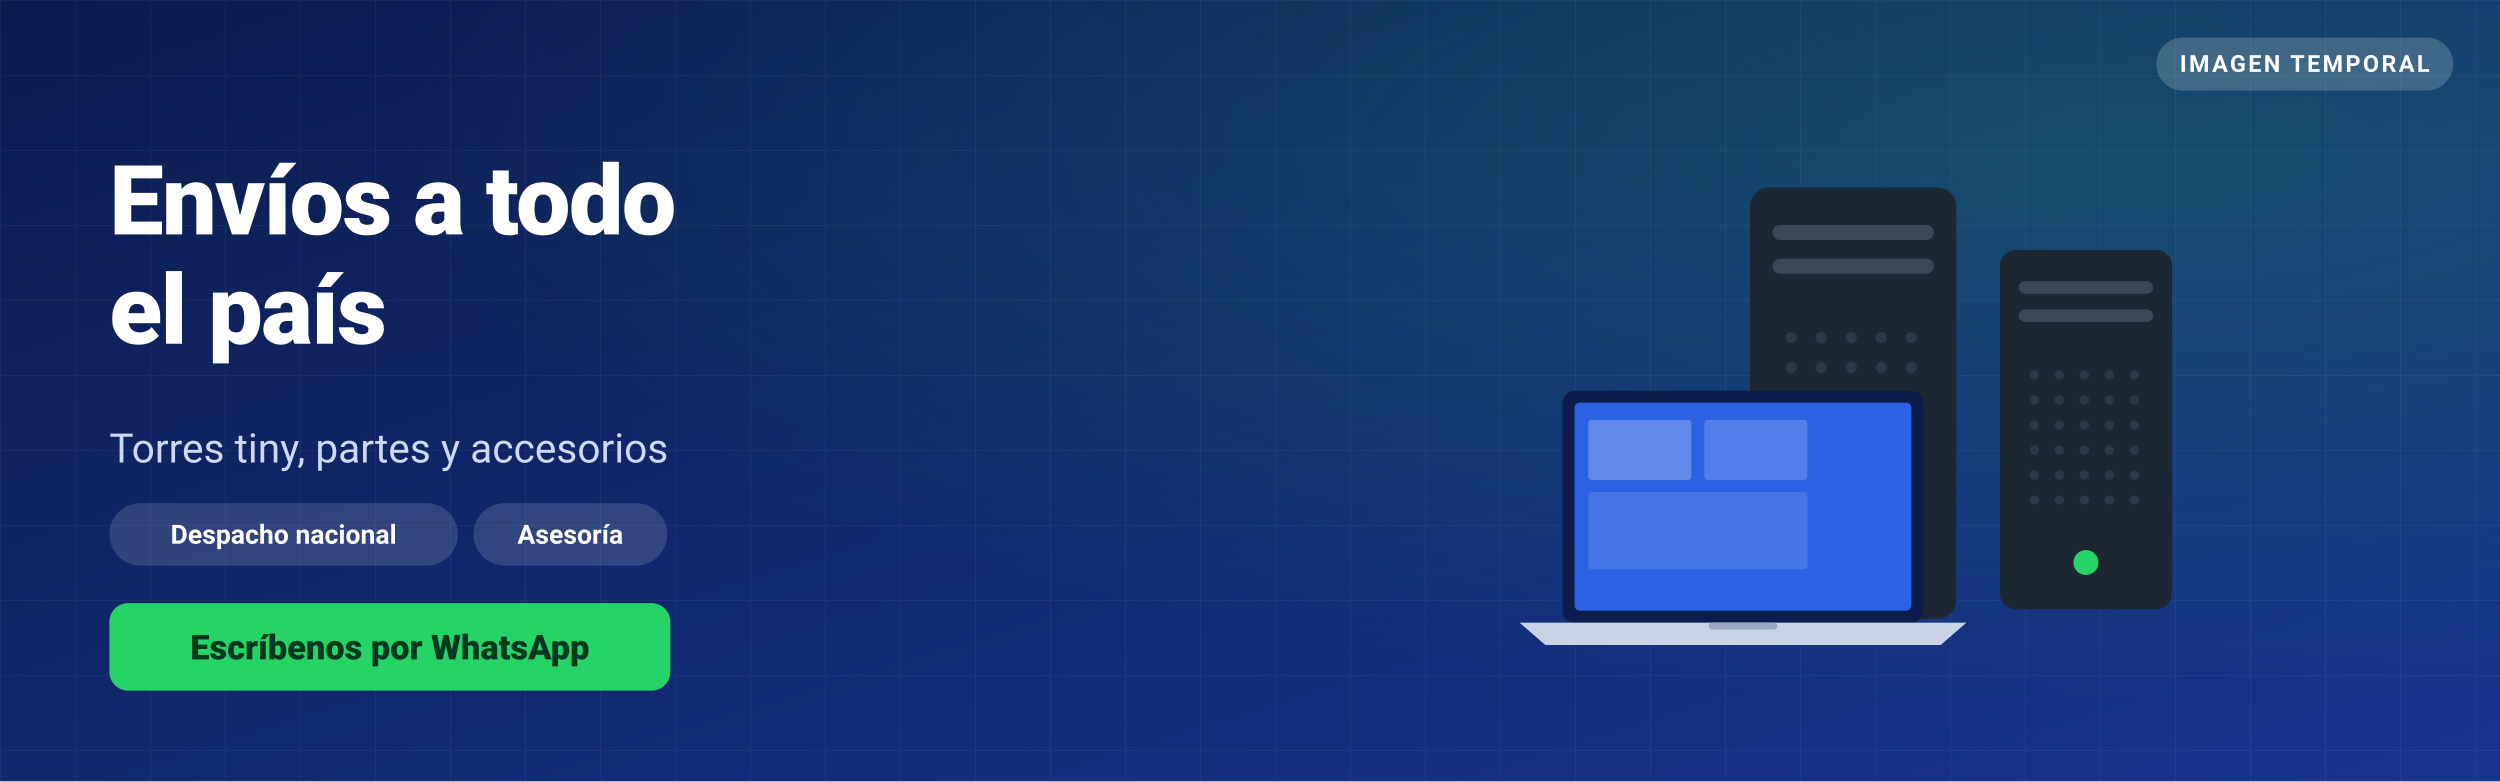
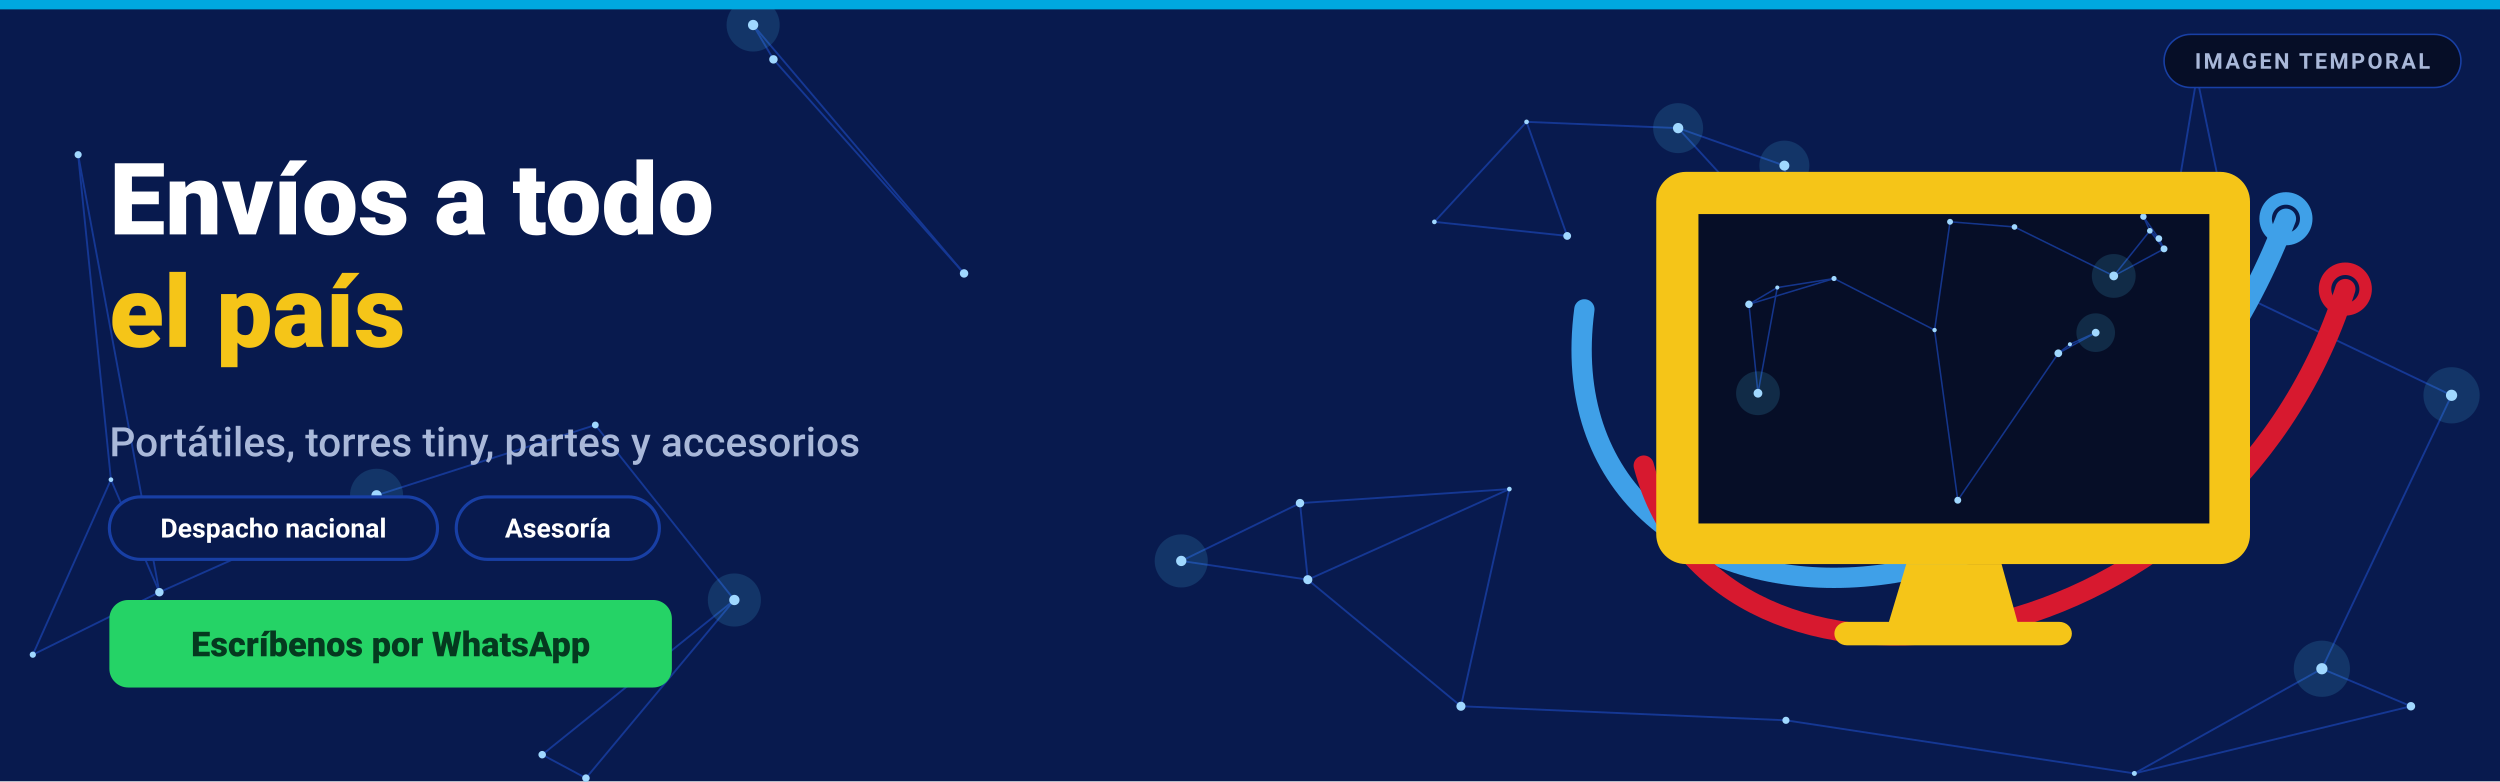
<svg xmlns="http://www.w3.org/2000/svg" viewBox="0 0 1600 500" width="1600" height="500">
-   <defs>
-     <linearGradient id="g" x1="0" y1="0" x2="1" y2="1">
-       <stop offset="0" stop-color="#0b1c4d" />
-       <stop offset="1" stop-color="#17348f" />
-     </linearGradient>
-     <radialGradient id="r" cx=".85" cy=".2" r=".7">
-       <stop offset="0" stop-color="#25d366" stop-opacity=".22" />
-       <stop offset="1" stop-color="#25d366" stop-opacity="0" />
-     </radialGradient>
-     <pattern id="p" width="48" height="48" patternUnits="userSpaceOnUse">
-       <path d="M48 0H0V48" fill="none" stroke="#ffffff" stroke-opacity=".06" />
-     </pattern>
-   </defs>
-   <rect width="1600" height="500" fill="url(#g)" />
-   <rect width="1600" height="500" fill="url(#p)" />
-   <rect width="1600" height="500" fill="url(#r)" />
-   <g transform="translate(1120,120)">
-     <rect x="0" y="0" width="132.0" height="276.0" rx="12.0" fill="#1d2733" />
-     <rect x="14.4" y="24.0" width="103.2" height="9.6" rx="4.8" fill="#3a4757" />
-     <rect x="14.4" y="45.6" width="103.2" height="9.6" rx="4.8" fill="#3a4757" />
-     <circle cx="66.0" cy="240.0" r="9.6" fill="#25d366" />
-     <g fill="#2c3846">
-       <circle cx="26.4" cy="96.0" r="3.6" />
-       <circle cx="45.6" cy="96.0" r="3.6" />
-       <circle cx="64.8" cy="96.0" r="3.6" />
-       <circle cx="84.0" cy="96.0" r="3.6" />
-       <circle cx="103.2" cy="96.0" r="3.6" />
-       <circle cx="26.4" cy="115.2" r="3.6" />
-       <circle cx="45.6" cy="115.2" r="3.6" />
-       <circle cx="64.8" cy="115.2" r="3.6" />
-       <circle cx="84.0" cy="115.2" r="3.6" />
-       <circle cx="103.2" cy="115.2" r="3.6" />
-       <circle cx="26.4" cy="134.4" r="3.6" />
-       <circle cx="45.6" cy="134.4" r="3.6" />
-       <circle cx="64.8" cy="134.4" r="3.6" />
-       <circle cx="84.0" cy="134.4" r="3.6" />
-       <circle cx="103.2" cy="134.4" r="3.6" />
-       <circle cx="26.4" cy="153.6" r="3.6" />
-       <circle cx="45.6" cy="153.6" r="3.6" />
-       <circle cx="64.8" cy="153.6" r="3.6" />
-       <circle cx="84.0" cy="153.6" r="3.6" />
-       <circle cx="103.2" cy="153.6" r="3.6" />
-       <circle cx="26.4" cy="172.8" r="3.6" />
-       <circle cx="45.6" cy="172.8" r="3.6" />
-       <circle cx="64.8" cy="172.8" r="3.6" />
-       <circle cx="84.0" cy="172.8" r="3.6" />
-       <circle cx="103.2" cy="172.8" r="3.6" />
-       <circle cx="26.4" cy="192.0" r="3.6" />
-       <circle cx="45.6" cy="192.0" r="3.6" />
-       <circle cx="64.8" cy="192.0" r="3.6" />
-       <circle cx="84.0" cy="192.0" r="3.6" />
-       <circle cx="103.2" cy="192.0" r="3.6" />
-     </g>
+   <rect width="1600" height="500" fill="#081A4E" />
+   <g stroke="#183FA5" stroke-width="1.2" opacity=".8">
+     <line x1="381" y1="272" x2="241" y2="317" />
+     <line x1="381" y1="272" x2="470" y2="384" />
+     <line x1="966" y1="313" x2="837" y2="371" />
+     <line x1="966" y1="313" x2="935" y2="452" />
+     <line x1="966" y1="313" x2="832" y2="322" />
+     <line x1="21" y1="419" x2="102" y2="379" />
+     <line x1="21" y1="419" x2="71" y2="307" />
+     <line x1="375" y1="498" x2="347" y2="483" />
+     <line x1="375" y1="498" x2="470" y2="384" />
+     <line x1="1338" y1="238" x2="1281" y2="222" />
+     <line x1="1338" y1="238" x2="1281" y2="205" />
+     <line x1="1338" y1="238" x2="1388" y2="157" />
+     <line x1="1338" y1="238" x2="1435" y2="189" />
+     <line x1="241" y1="317" x2="102" y2="379" />
+     <line x1="837" y1="371" x2="756" y2="359" />
+     <line x1="837" y1="371" x2="935" y2="452" />
+     <line x1="837" y1="371" x2="832" y2="322" />
+     <line x1="102" y1="379" x2="71" y2="307" />
+     <line x1="102" y1="379" x2="50" y2="99" />
+     <line x1="482" y1="16" x2="617" y2="175" />
+     <line x1="482" y1="16" x2="495" y2="38" />
+     <line x1="756" y1="359" x2="832" y2="322" />
+     <line x1="1143" y1="461" x2="935" y2="452" />
+     <line x1="1143" y1="461" x2="1366" y2="495" />
+     <line x1="1281" y1="222" x2="1281" y2="205" />
+     <line x1="1406" y1="49" x2="1388" y2="157" />
+     <line x1="1406" y1="49" x2="1435" y2="189" />
+     <line x1="347" y1="483" x2="470" y2="384" />
+     <line x1="1003" y1="151" x2="918" y2="142" />
+     <line x1="1003" y1="151" x2="977" y2="78" />
+     <line x1="617" y1="175" x2="495" y2="38" />
+     <line x1="1486" y1="428" x2="1543" y2="452" />
+     <line x1="1486" y1="428" x2="1366" y2="495" />
+     <line x1="1486" y1="428" x2="1569" y2="253" />
+     <line x1="1074" y1="82" x2="1142" y2="106" />
+     <line x1="1074" y1="82" x2="1150" y2="165" />
+     <line x1="1074" y1="82" x2="977" y2="78" />
+     <line x1="1543" y1="452" x2="1366" y2="495" />
+     <line x1="1142" y1="106" x2="1150" y2="165" />
+     <line x1="918" y1="142" x2="977" y2="78" />
+     <line x1="71" y1="307" x2="50" y2="99" />
+     <line x1="1569" y1="253" x2="1435" y2="189" />
+     <line x1="1388" y1="157" x2="1435" y2="189" />
  </g>
-   <g transform="translate(1280,160)">
-     <rect x="0" y="0" width="110.0" height="230.0" rx="10.0" fill="#1d2733" />
-     <rect x="12.0" y="20.0" width="86.0" height="8.0" rx="4.0" fill="#3a4757" />
-     <rect x="12.0" y="38.0" width="86.0" height="8.0" rx="4.0" fill="#3a4757" />
-     <circle cx="55.0" cy="200.0" r="8.0" fill="#25d366" />
-     <g fill="#2c3846">
-       <circle cx="22.0" cy="80.0" r="3.0" />
-       <circle cx="38.0" cy="80.0" r="3.0" />
-       <circle cx="54.0" cy="80.0" r="3.0" />
-       <circle cx="70.0" cy="80.0" r="3.0" />
-       <circle cx="86.0" cy="80.0" r="3.0" />
-       <circle cx="22.0" cy="96.0" r="3.0" />
-       <circle cx="38.0" cy="96.0" r="3.0" />
-       <circle cx="54.0" cy="96.0" r="3.0" />
-       <circle cx="70.0" cy="96.0" r="3.0" />
-       <circle cx="86.0" cy="96.0" r="3.0" />
-       <circle cx="22.0" cy="112.0" r="3.0" />
-       <circle cx="38.0" cy="112.0" r="3.0" />
-       <circle cx="54.0" cy="112.0" r="3.0" />
-       <circle cx="70.0" cy="112.0" r="3.0" />
-       <circle cx="86.0" cy="112.0" r="3.0" />
-       <circle cx="22.0" cy="128.0" r="3.0" />
-       <circle cx="38.0" cy="128.0" r="3.0" />
-       <circle cx="54.0" cy="128.0" r="3.0" />
-       <circle cx="70.0" cy="128.0" r="3.0" />
-       <circle cx="86.0" cy="128.0" r="3.0" />
-       <circle cx="22.0" cy="144.0" r="3.0" />
-       <circle cx="38.0" cy="144.0" r="3.0" />
-       <circle cx="54.0" cy="144.0" r="3.0" />
-       <circle cx="70.0" cy="144.0" r="3.0" />
-       <circle cx="86.0" cy="144.0" r="3.0" />
-       <circle cx="22.0" cy="160.0" r="3.0" />
-       <circle cx="38.0" cy="160.0" r="3.0" />
-       <circle cx="54.0" cy="160.0" r="3.0" />
-       <circle cx="70.0" cy="160.0" r="3.0" />
-       <circle cx="86.0" cy="160.0" r="3.0" />
-     </g>
+   <circle cx="241" cy="317" r="17" fill="#4CC3F0" opacity=".16" />
+   <circle cx="482" cy="16" r="17" fill="#4CC3F0" opacity=".16" />
+   <circle cx="756" cy="359" r="17" fill="#4CC3F0" opacity=".16" />
+   <circle cx="1281" cy="222" r="17" fill="#4CC3F0" opacity=".16" />
+   <circle cx="1486" cy="428" r="18" fill="#4CC3F0" opacity=".16" />
+   <circle cx="1074" cy="82" r="16" fill="#4CC3F0" opacity=".16" />
+   <circle cx="1142" cy="106" r="16" fill="#4CC3F0" opacity=".16" />
+   <circle cx="470" cy="384" r="17" fill="#4CC3F0" opacity=".16" />
+   <circle cx="1150" cy="165" r="17" fill="#4CC3F0" opacity=".16" />
+   <circle cx="1569" cy="253" r="18" fill="#4CC3F0" opacity=".16" />
+   <circle cx="1388" cy="157" r="18" fill="#4CC3F0" opacity=".16" />
+   <circle cx="381" cy="272" r="2.2" fill="#A0D8FF" />
+   <circle cx="966" cy="313" r="1.5" fill="#A0D8FF" />
+   <circle cx="21" cy="419" r="2.0" fill="#A0D8FF" />
+   <circle cx="375" cy="498" r="2.4" fill="#A0D8FF" />
+   <circle cx="1338" cy="238" r="2.8" fill="#A0D8FF" />
+   <circle cx="241" cy="317" r="3.3" fill="#A0D8FF" />
+   <circle cx="837" cy="371" r="2.9" fill="#A0D8FF" />
+   <circle cx="102" cy="379" r="2.7" fill="#A0D8FF" />
+   <circle cx="482" cy="16" r="3.3" fill="#A0D8FF" />
+   <circle cx="756" cy="359" r="3.3" fill="#A0D8FF" />
+   <circle cx="1143" cy="461" r="2.3" fill="#A0D8FF" />
+   <circle cx="1281" cy="222" r="3.5" fill="#A0D8FF" />
+   <circle cx="1406" cy="49" r="1.7" fill="#A0D8FF" />
+   <circle cx="347" cy="483" r="2.4" fill="#A0D8FF" />
+   <circle cx="1003" cy="151" r="2.5" fill="#A0D8FF" />
+   <circle cx="617" cy="175" r="2.7" fill="#A0D8FF" />
+   <circle cx="935" cy="452" r="2.9" fill="#A0D8FF" />
+   <circle cx="1486" cy="428" r="3.6" fill="#A0D8FF" />
+   <circle cx="1074" cy="82" r="3.3" fill="#A0D8FF" />
+   <circle cx="1543" cy="452" r="2.7" fill="#A0D8FF" />
+   <circle cx="1142" cy="106" r="3.2" fill="#A0D8FF" />
+   <circle cx="918" cy="142" r="1.5" fill="#A0D8FF" />
+   <circle cx="1366" cy="495" r="1.6" fill="#A0D8FF" />
+   <circle cx="1281" cy="205" r="1.7" fill="#A0D8FF" />
+   <circle cx="470" cy="384" r="3.3" fill="#A0D8FF" />
+   <circle cx="71" cy="307" r="1.5" fill="#A0D8FF" />
+   <circle cx="1150" cy="165" r="3.3" fill="#A0D8FF" />
+   <circle cx="1569" cy="253" r="3.6" fill="#A0D8FF" />
+   <circle cx="495" cy="38" r="2.7" fill="#A0D8FF" />
+   <circle cx="50" cy="99" r="2.3" fill="#A0D8FF" />
+   <circle cx="977" cy="78" r="1.5" fill="#A0D8FF" />
+   <circle cx="1388" cy="157" r="3.5" fill="#A0D8FF" />
+   <circle cx="1435" cy="189" r="2.4" fill="#A0D8FF" />
+   <circle cx="832" cy="322" r="2.7" fill="#A0D8FF" />
+   <rect width="1600" height="6" fill="#00A8E0" />
+   <text x="70" y="150" fill="#FFFFFF" font-size="64" font-weight="800" font-family="Montserrat, 'Segoe UI', Roboto, Helvetica, Arial, sans-serif">Envíos a todo</text>
+   <text x="70" y="222" fill="#F5C518" font-size="64" font-weight="800" font-family="Montserrat, 'Segoe UI', Roboto, Helvetica, Arial, sans-serif">el país</text>
+   <text x="70" y="292" fill="#A9B8D9" font-size="26" font-weight="500" font-family="Montserrat, 'Segoe UI', Roboto, Helvetica, Arial, sans-serif">Portátiles, torres tiny, partes y accesorios</text>
+   <rect x="70" y="318" width="210" height="40" rx="20" fill="#081A4E" stroke="#183FA5" stroke-width="2" />
+   <text x="175.0" y="344" fill="#FFFFFF" font-size="17" font-weight="600" font-family="Montserrat, 'Segoe UI', Roboto, Helvetica, Arial, sans-serif" text-anchor="middle">Despacho nacional</text>
+   <rect x="292" y="318" width="130" height="40" rx="20" fill="#081A4E" stroke="#183FA5" stroke-width="2" />
+   <text x="357.0" y="344" fill="#FFFFFF" font-size="17" font-weight="600" font-family="Montserrat, 'Segoe UI', Roboto, Helvetica, Arial, sans-serif" text-anchor="middle">Asesoría</text>
+   <rect x="70" y="384" width="360" height="56" rx="12" fill="#25D366" />
+   <text x="250.0" y="420" fill="#05391F" font-size="22" font-weight="800" font-family="Montserrat, 'Segoe UI', Roboto, Helvetica, Arial, sans-serif" text-anchor="middle">Escríbenos por WhatsApp</text>
+   <g transform="translate(1060,110)">
+     <path d="M-46 88 C -76 314, 285 339, 403 30" fill="none" stroke="#3FA0E8" stroke-width="13" stroke-linecap="round" />
+     <path d="M-8 188 C 38 364, 361 326, 441 75" fill="none" stroke="#D7192F" stroke-width="13" stroke-linecap="round" />
+     <circle cx="403" cy="30" r="13" fill="none" stroke="#3FA0E8" stroke-width="8" />
+     <circle cx="441" cy="75" r="13" fill="none" stroke="#D7192F" stroke-width="8" />
+     <rect width="380" height="251" rx="19" fill="#F5C518" />
+     <svg x="27" y="27" width="327" height="198" viewBox="0 0 400 240" preserveAspectRatio="xMidYMid slice">
+       <rect width="400" height="240" fill="#060E27" />
+       <g stroke="#183FA5" stroke-width="1.2" opacity=".8">
+         <line x1="185" y1="90" x2="203" y2="222" />
+         <line x1="185" y1="90" x2="107" y2="50" />
+         <line x1="185" y1="90" x2="197" y2="6" />
+         <line x1="347" y1="2" x2="359" y2="19" />
+         <line x1="347" y1="2" x2="352" y2="13" />
+         <line x1="359" y1="19" x2="352" y2="13" />
+         <line x1="359" y1="19" x2="363" y2="27" />
+         <line x1="247" y1="10" x2="324" y2="48" />
+         <line x1="247" y1="10" x2="197" y2="6" />
+         <line x1="281" y1="108" x2="203" y2="222" />
+         <line x1="281" y1="108" x2="310" y2="92" />
+         <line x1="281" y1="108" x2="290" y2="101" />
+         <line x1="63" y1="57" x2="41" y2="70" />
+         <line x1="63" y1="57" x2="107" y2="50" />
+         <line x1="63" y1="57" x2="48" y2="139" />
+         <line x1="310" y1="92" x2="290" y2="101" />
+         <line x1="41" y1="70" x2="107" y2="50" />
+         <line x1="41" y1="70" x2="48" y2="139" />
+         <line x1="324" y1="48" x2="352" y2="13" />
+         <line x1="324" y1="48" x2="363" y2="27" />
+         <line x1="352" y1="13" x2="363" y2="27" />
+       </g>
+       <circle cx="310" cy="92" r="15" fill="#4CC3F0" opacity=".16" />
+       <circle cx="324" cy="48" r="17" fill="#4CC3F0" opacity=".16" />
+       <circle cx="48" cy="139" r="17" fill="#4CC3F0" opacity=".16" />
+       <circle cx="185" cy="90" r="1.7" fill="#A0D8FF" />
+       <circle cx="347" cy="2" r="2.5" fill="#A0D8FF" />
+       <circle cx="359" cy="19" r="2.6" fill="#A0D8FF" />
+       <circle cx="247" cy="10" r="2.2" fill="#A0D8FF" />
+       <circle cx="281" cy="108" r="3.0" fill="#A0D8FF" />
+       <circle cx="63" cy="57" r="1.6" fill="#A0D8FF" />
+       <circle cx="203" cy="222" r="2.7" fill="#A0D8FF" />
+       <circle cx="310" cy="92" r="3.0" fill="#A0D8FF" />
+       <circle cx="41" cy="70" r="2.9" fill="#A0D8FF" />
+       <circle cx="290" cy="101" r="1.6" fill="#A0D8FF" />
+       <circle cx="107" cy="50" r="2.0" fill="#A0D8FF" />
+       <circle cx="324" cy="48" r="3.4" fill="#A0D8FF" />
+       <circle cx="352" cy="13" r="2.2" fill="#A0D8FF" />
+       <circle cx="197" cy="6" r="2.3" fill="#A0D8FF" />
+       <circle cx="363" cy="27" r="2.7" fill="#A0D8FF" />
+       <circle cx="48" cy="139" r="3.4" fill="#A0D8FF" />
+     </svg>
+     <path d="M160 251 h61 l11 40 h-84 z" fill="#F5C518" />
+     <rect x="114" y="288" width="152" height="15" rx="8" fill="#F5C518" />
  </g>
-   <g transform="translate(1000,250)">
-     <rect x="0" y="0" width="231" height="148.5" rx="7.7" fill="#0b1c4d" />
-     <rect x="7.7" y="7.7" width="215.6" height="133.1" rx="3.3" fill="#2b62e3" />
-     <rect x="16.5" y="18.7" width="66.0" height="38.5" rx="2.2" fill="#ffffff" opacity=".25" />
-     <rect x="90.75" y="18.7" width="66.0" height="38.5" rx="2.2" fill="#ffffff" opacity=".18" />
-     <rect x="16.5" y="64.9" width="140.25" height="49.5" rx="2.2" fill="#ffffff" opacity=".12" />
-     <path d="M-27.5 148.5 H258.5 L242 162.8 H-11.0 Z" fill="#c9d3e6" />
-     <rect x="93.5" y="148.5" width="44.0" height="4.4" rx="2.2" fill="#9aa8c2" />
-   </g>
-   <text x="70" y="150" fill="#ffffff" font-size="62" font-weight="800" font-family="Segoe UI, Roboto, Helvetica, Arial, sans-serif" letter-spacing="-1">Envíos a todo</text>
-   <text x="70" y="220" fill="#ffffff" font-size="62" font-weight="800" font-family="Segoe UI, Roboto, Helvetica, Arial, sans-serif" letter-spacing="-1">el país</text>
-   <text x="70" y="296" fill="#cdd9f7" font-size="26" font-family="Segoe UI, Roboto, Helvetica, Arial, sans-serif">Torres tiny, partes y accesorios</text>
-   <rect x="70" y="322" width="223" height="40" rx="20" fill="#ffffff" opacity=".14" />
-   <text x="181.5" y="348" fill="#ffffff" font-size="17" font-weight="600" font-family="Segoe UI, Roboto, Helvetica, Arial, sans-serif" text-anchor="middle">Despacho nacional</text>
-   <rect x="303" y="322" width="124" height="40" rx="20" fill="#ffffff" opacity=".14" />
-   <text x="365.0" y="348" fill="#ffffff" font-size="17" font-weight="600" font-family="Segoe UI, Roboto, Helvetica, Arial, sans-serif" text-anchor="middle">Asesoría</text>
-   <rect x="70" y="386" width="359" height="56" rx="12" fill="#25d366" />
-   <text x="249.5" y="422" fill="#05391f" font-size="22" font-weight="800" font-family="Segoe UI, Roboto, Helvetica, Arial, sans-serif" text-anchor="middle">Escríbenos por WhatsApp</text>
-   <g>
-     <rect x="1380" y="24" width="190" height="34" rx="17" fill="#ffffff" opacity=".18" />
-     <text x="1475" y="46" fill="#ffffff" font-size="15" font-weight="700" font-family="Segoe UI, Roboto, Helvetica, Arial, sans-serif" text-anchor="middle" letter-spacing="1.5">IMAGEN TEMPORAL</text>
-   </g>
+   <rect x="1385" y="22" width="190" height="34" rx="17" fill="#060E27" stroke="#183FA5" />
+   <text x="1480" y="44" fill="#A9B8D9" font-size="14" font-weight="700" font-family="Montserrat, 'Segoe UI', Roboto, Helvetica, Arial, sans-serif" text-anchor="middle" letter-spacing="1.5">IMAGEN TEMPORAL</text>
</svg>
